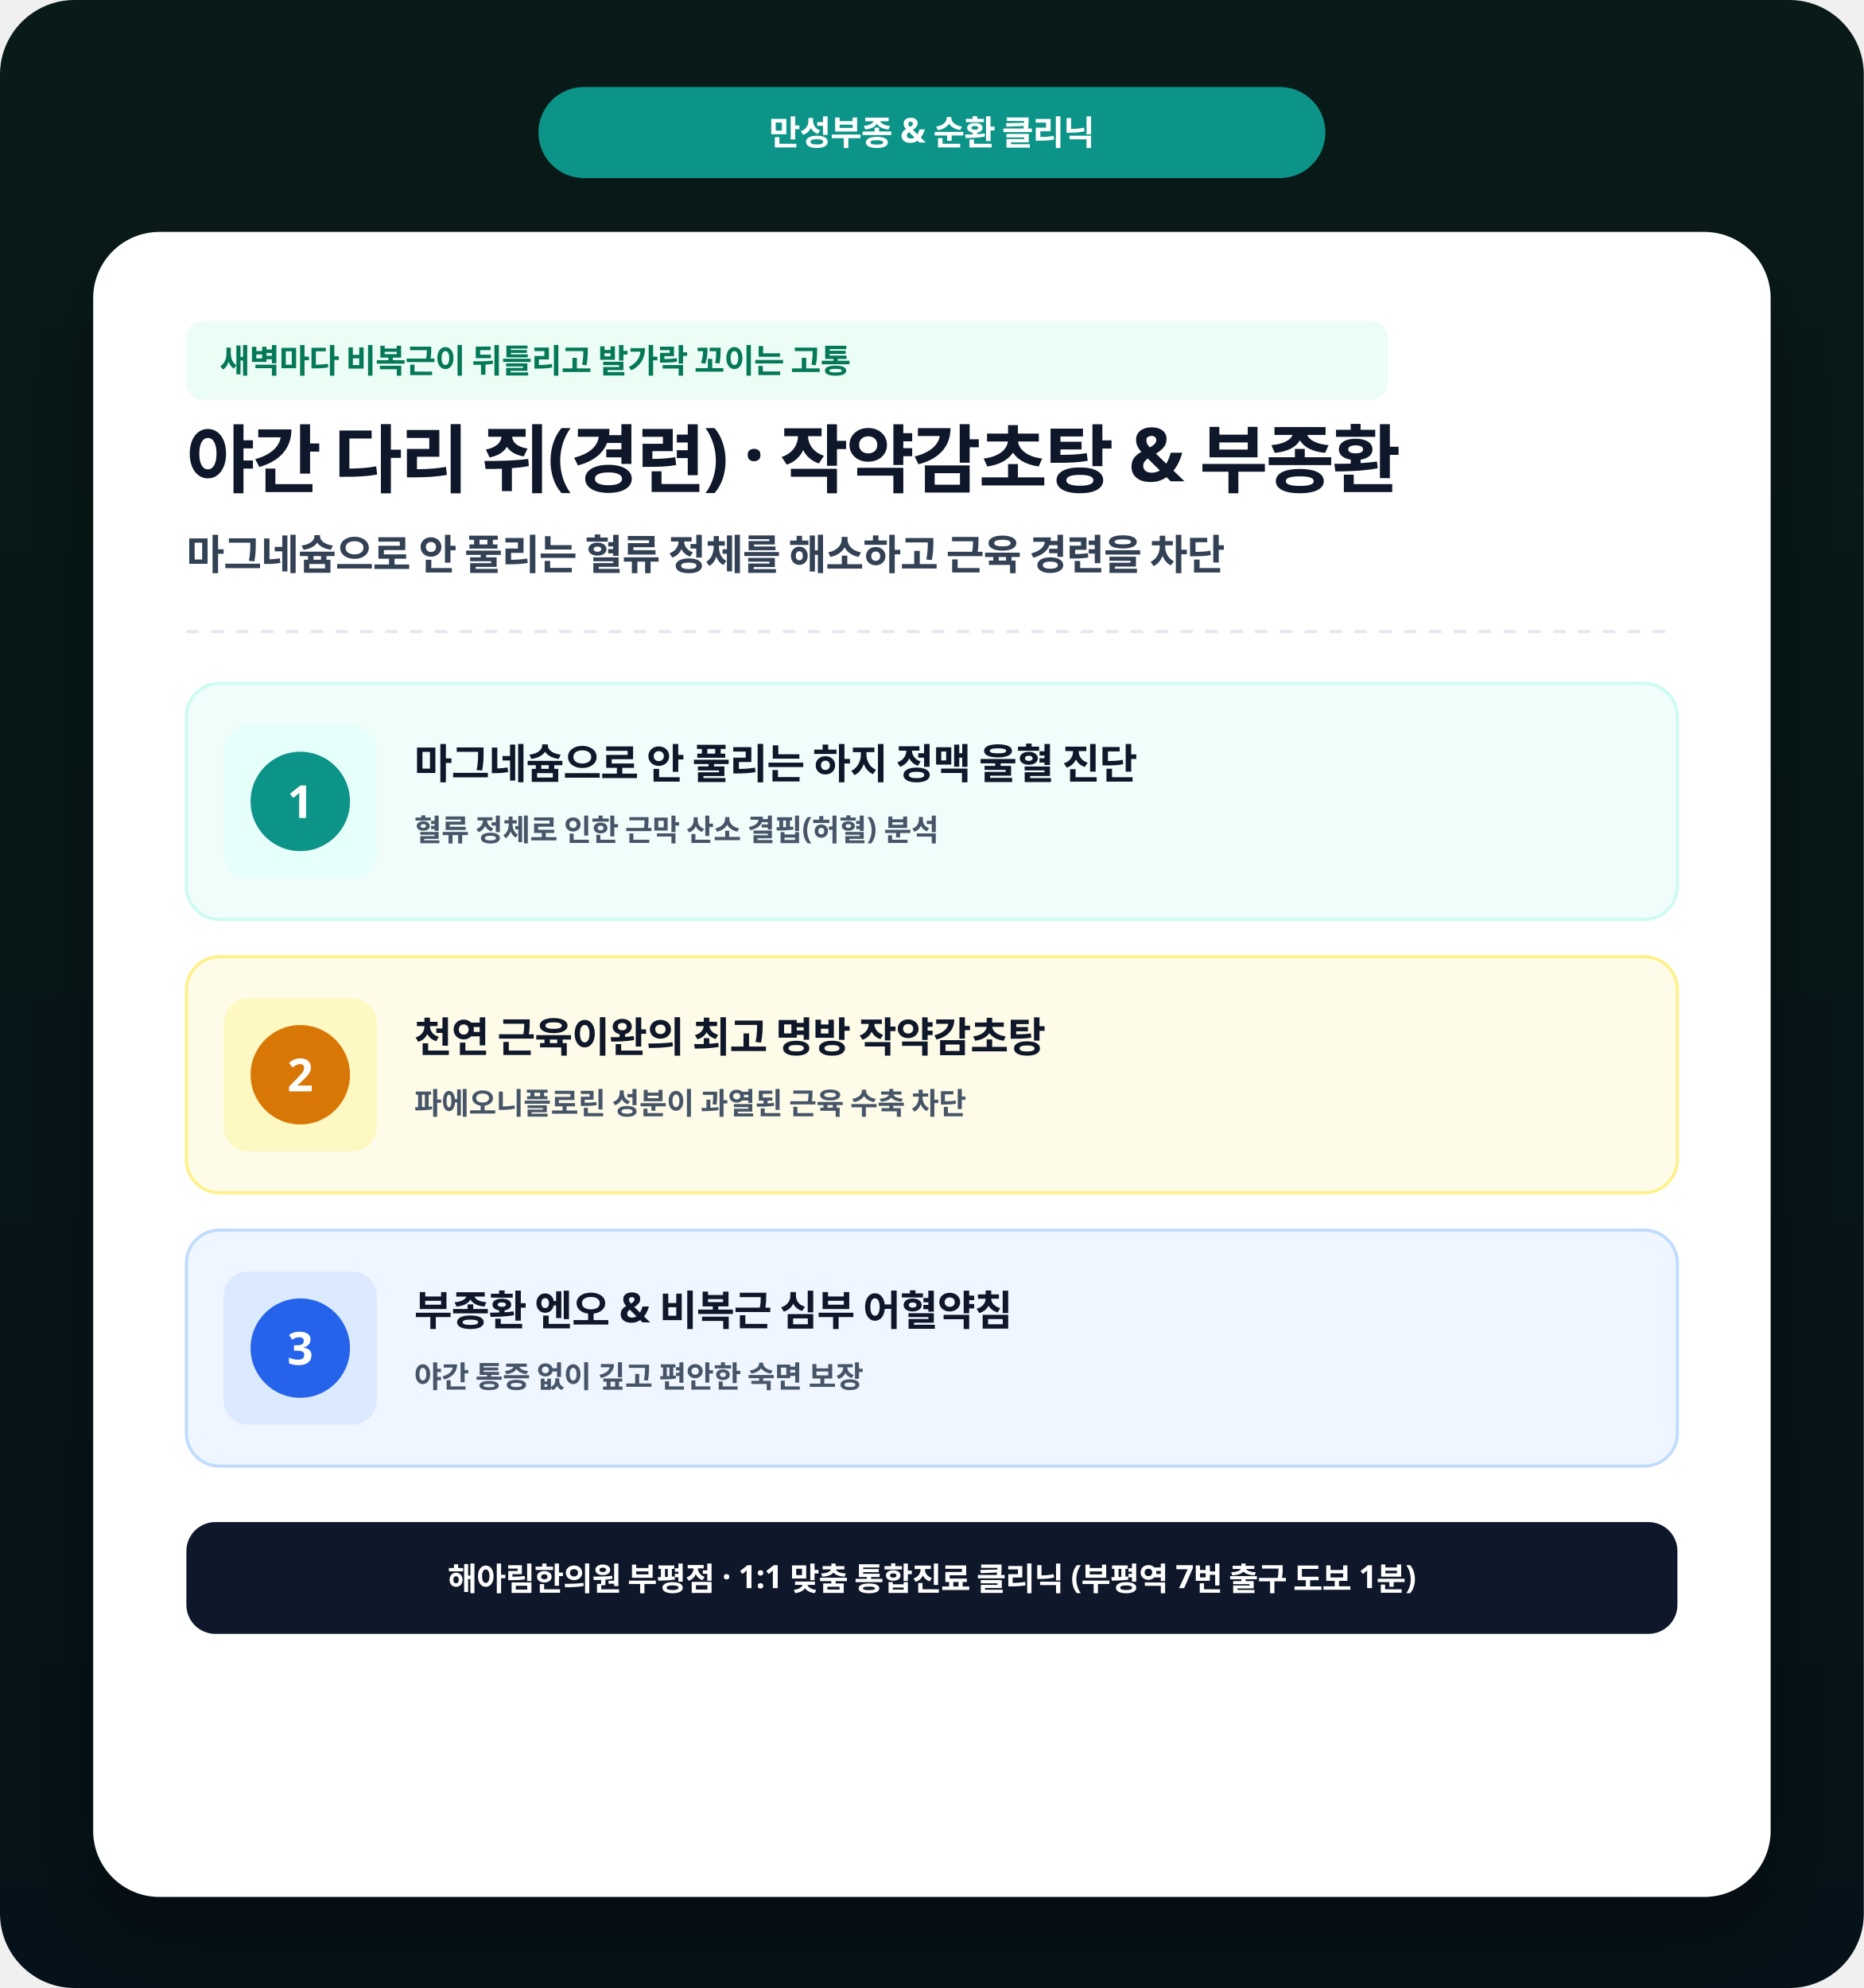
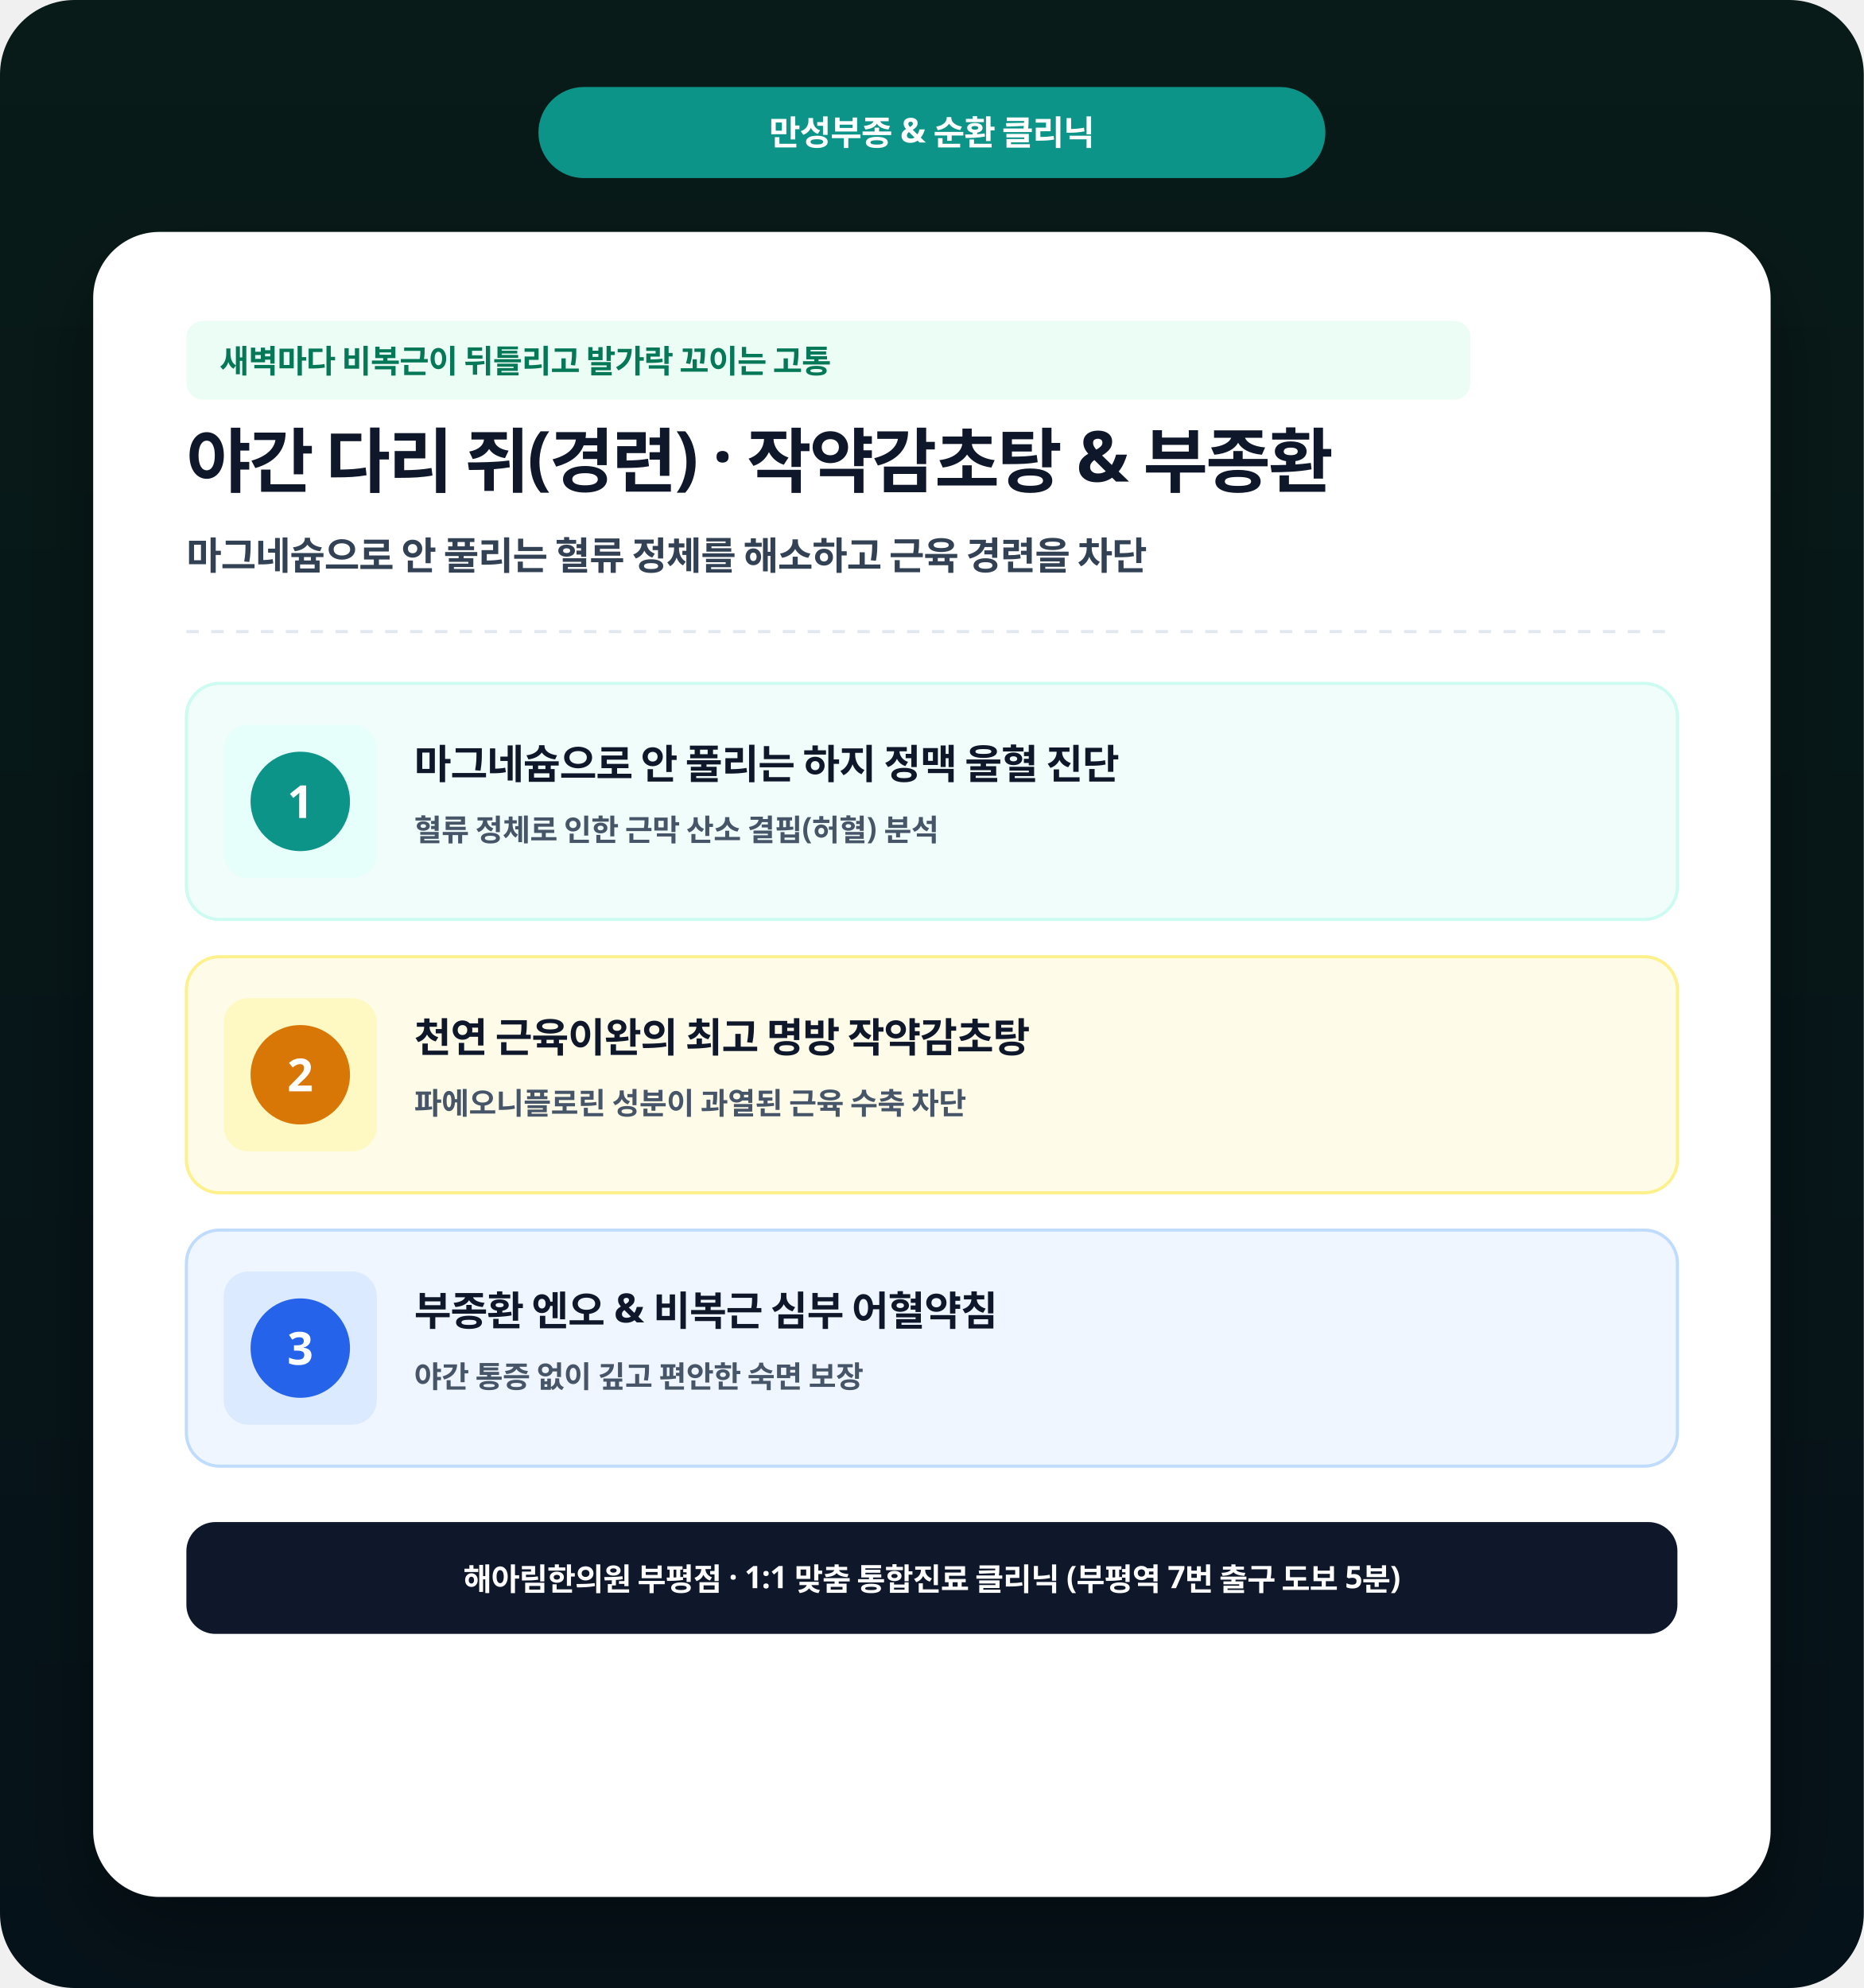
<svg xmlns="http://www.w3.org/2000/svg" width="900" height="960" viewBox="0 0 900 960">
  <defs>
    <linearGradient id="bgGrad" x1="0%" y1="0%" x2="0%" y2="100%">
      <stop offset="0%" stop-color="#081b18" />
      <stop offset="100%" stop-color="#061219" />
    </linearGradient>
    <filter id="cardShadow" x="-10%" y="-10%" width="120%" height="120%">
      <feDropShadow dx="0" dy="16" stdDeviation="20" flood-color="#000000" flood-opacity="0.35" />
    </filter>
  </defs>
  <rect x="0" y="0" width="900" height="960" rx="36" fill="url(#bgGrad)" />
  <g transform="translate(450, 64)">
    <rect x="-190" y="-22" width="380" height="44" rx="22" fill="#0d9488" />
    <text x="0" y="6" font-size="16.5" font-weight="900" fill="#ffffff" text-anchor="middle" font-family="Pretendard, 'Malgun Gothic', sans-serif" letter-spacing="-0.02em">
      만성부종 &amp; 순환 클리닉
    </text>
  </g>
  <g filter="url(#cardShadow)">
    <rect x="45" y="112" width="810" height="804" rx="32" fill="#ffffff" />
  </g>
  <g transform="translate(90, 155)">
-     <rect x="0" y="0" width="580" height="38" rx="8" fill="#ecfdf5" />
-     <text x="16" y="25" font-size="16" font-weight="900" fill="#047857" font-family="Pretendard, 'Malgun Gothic', sans-serif" letter-spacing="-0.02em">
+     <rect x="0" y="0" width="620" height="38" rx="8" fill="#ecfdf5" />
+     <text x="16" y="25" font-size="15.5" font-weight="900" fill="#047857" font-family="Pretendard, 'Malgun Gothic', sans-serif" letter-spacing="-0.02em">
      새벽마다 비복근이 뒤틀리고 발가락 꼬이는 고통
    </text>
  </g>
  <g transform="translate(90, 235)">
-     <text font-size="36" font-weight="900" fill="#0f172a" font-family="Pretendard, 'Malgun Gothic', sans-serif" letter-spacing="-0.03em">
+     <text font-size="34" font-weight="900" fill="#0f172a" font-family="Pretendard, 'Malgun Gothic', sans-serif" letter-spacing="-0.03em">
      야간 다리 쥐(경련) · 작약감초탕 &amp; 부종환
    </text>
  </g>
  <g transform="translate(90, 275)">
-     <text font-size="20" font-weight="800" fill="#334155" font-family="Pretendard, 'Malgun Gothic', sans-serif" letter-spacing="-0.02em">
+     <text font-size="18.5" font-weight="800" fill="#334155" font-family="Pretendard, 'Malgun Gothic', sans-serif" letter-spacing="-0.02em">
      마그네슘으로 안 풀리는 혈류 정체를 해소하고 근육 경련을 차단
    </text>
  </g>
  <line x1="90" y1="305" x2="810" y2="305" stroke="#e2e8f0" stroke-width="1.5" stroke-dasharray="6,6" />
  <g transform="translate(90, 330)">
    <rect x="0" y="0" width="720" height="114" rx="16" fill="#f0fdfa" stroke="#ccfbf1" stroke-width="1.5" />
    <rect x="18" y="20" width="74" height="74" rx="12" fill="#e6fffa" />
    <circle cx="55" cy="57" r="24" fill="#0d9488" />
    <text x="55" y="65" font-size="22" font-weight="900" fill="#ffffff" text-anchor="middle" font-family="Pretendard, 'Malgun Gothic', sans-serif">1</text>
-     <text x="110" y="46" font-size="20" font-weight="900" fill="#0f172a" font-family="Pretendard, 'Malgun Gothic', sans-serif" letter-spacing="-0.02em">
+     <text x="110" y="46" font-size="19.5" font-weight="900" fill="#0f172a" font-family="Pretendard, 'Malgun Gothic', sans-serif" letter-spacing="-0.02em">
      마그네슘으로 안 풀리는 하지 정맥 울혈 진단
    </text>
    <text x="110" y="76" font-size="14.5" font-weight="600" fill="#475569" font-family="Pretendard, 'Malgun Gothic', sans-serif" letter-spacing="-0.01em">
      혈류 정체로 인한 근막 산소 결핍(허혈) 분석
    </text>
  </g>
  <g transform="translate(90, 462)">
    <rect x="0" y="0" width="720" height="114" rx="16" fill="#fefce8" stroke="#fef08a" stroke-width="1.5" />
    <rect x="18" y="20" width="74" height="74" rx="12" fill="#fef9c3" />
    <circle cx="55" cy="57" r="24" fill="#d97706" />
    <text x="55" y="65" font-size="22" font-weight="900" fill="#ffffff" text-anchor="middle" font-family="Pretendard, 'Malgun Gothic', sans-serif">2</text>
-     <text x="110" y="46" font-size="20" font-weight="900" fill="#0f172a" font-family="Pretendard, 'Malgun Gothic', sans-serif" letter-spacing="-0.02em">
+     <text x="110" y="46" font-size="19.5" font-weight="900" fill="#0f172a" font-family="Pretendard, 'Malgun Gothic', sans-serif" letter-spacing="-0.02em">
      천연 근육이완의 최고 명방 작약감초탕
    </text>
    <text x="110" y="76" font-size="14.5" font-weight="600" fill="#475569" font-family="Pretendard, 'Malgun Gothic', sans-serif" letter-spacing="-0.01em">
      파에오니플로린 성분이 과열된 근육 수축 차단
    </text>
  </g>
  <g transform="translate(90, 594)">
    <rect x="0" y="0" width="720" height="114" rx="16" fill="#eff6ff" stroke="#bfdbfe" stroke-width="1.5" />
    <rect x="18" y="20" width="74" height="74" rx="12" fill="#dbeafe" />
    <circle cx="55" cy="57" r="24" fill="#2563eb" />
    <text x="55" y="65" font-size="22" font-weight="900" fill="#ffffff" text-anchor="middle" font-family="Pretendard, 'Malgun Gothic', sans-serif">3</text>
-     <text x="110" y="46" font-size="20" font-weight="900" fill="#0f172a" font-family="Pretendard, 'Malgun Gothic', sans-serif" letter-spacing="-0.02em">
+     <text x="110" y="46" font-size="19.5" font-weight="900" fill="#0f172a" font-family="Pretendard, 'Malgun Gothic', sans-serif" letter-spacing="-0.02em">
      부종환 엔오 &amp; 비복근 심부 어혈약침
    </text>
    <text x="110" y="76" font-size="14.5" font-weight="600" fill="#475569" font-family="Pretendard, 'Malgun Gothic', sans-serif" letter-spacing="-0.01em">
      야간 통증 없이 깊고 편안한 숙면 보장
    </text>
  </g>
  <g transform="translate(90, 735)">
    <rect x="0" y="0" width="720" height="54" rx="14" fill="#0f172a" />
-     <text x="360" y="33" font-size="15.5" font-weight="800" fill="#ffffff" text-anchor="middle" font-family="Pretendard, 'Malgun Gothic', sans-serif" letter-spacing="-0.02em">
-       해아림한의원 부평점 · 1:1 맞춤 통합진료 클리닉 (부평역 7번 출구 도보 1분)
+     <text x="360" y="33" font-size="15" font-weight="800" fill="#ffffff" text-anchor="middle" font-family="Pretendard, 'Malgun Gothic', sans-serif" letter-spacing="-0.02em">
+       해아림한의원 부평점 · 1:1 맞춤 통합진료 클리닉 (부평역 7번 출구 도보 5분)
    </text>
  </g>
</svg>
